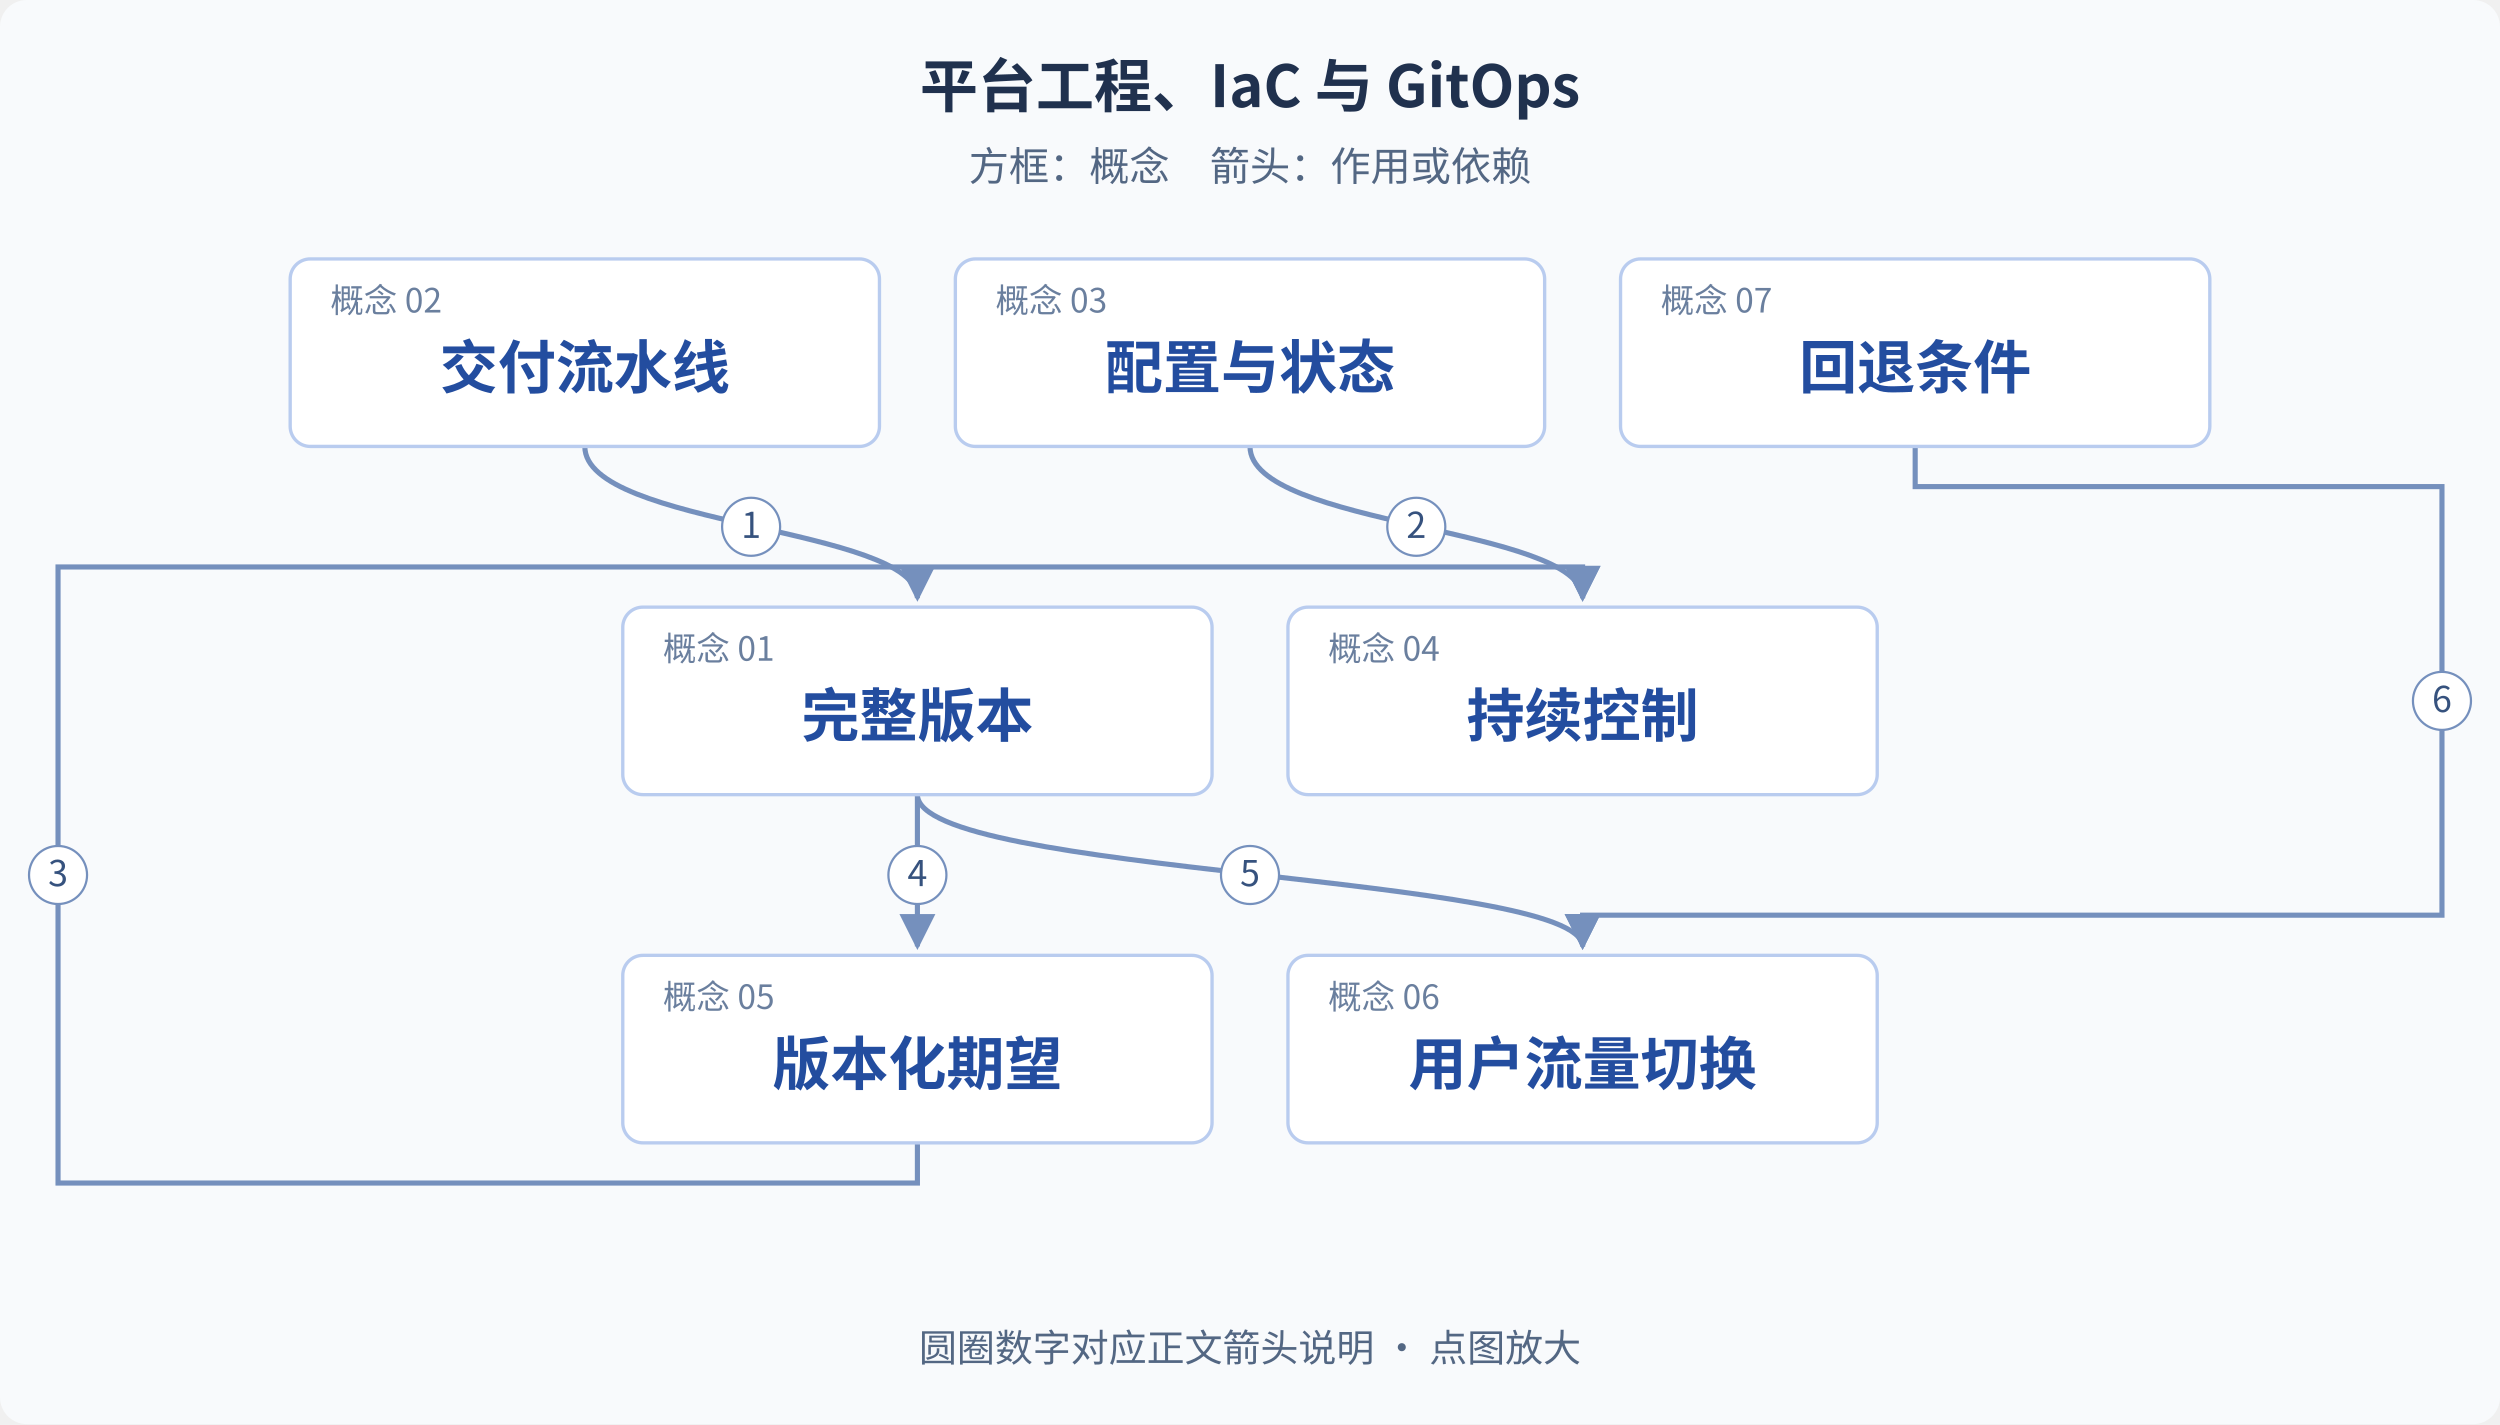
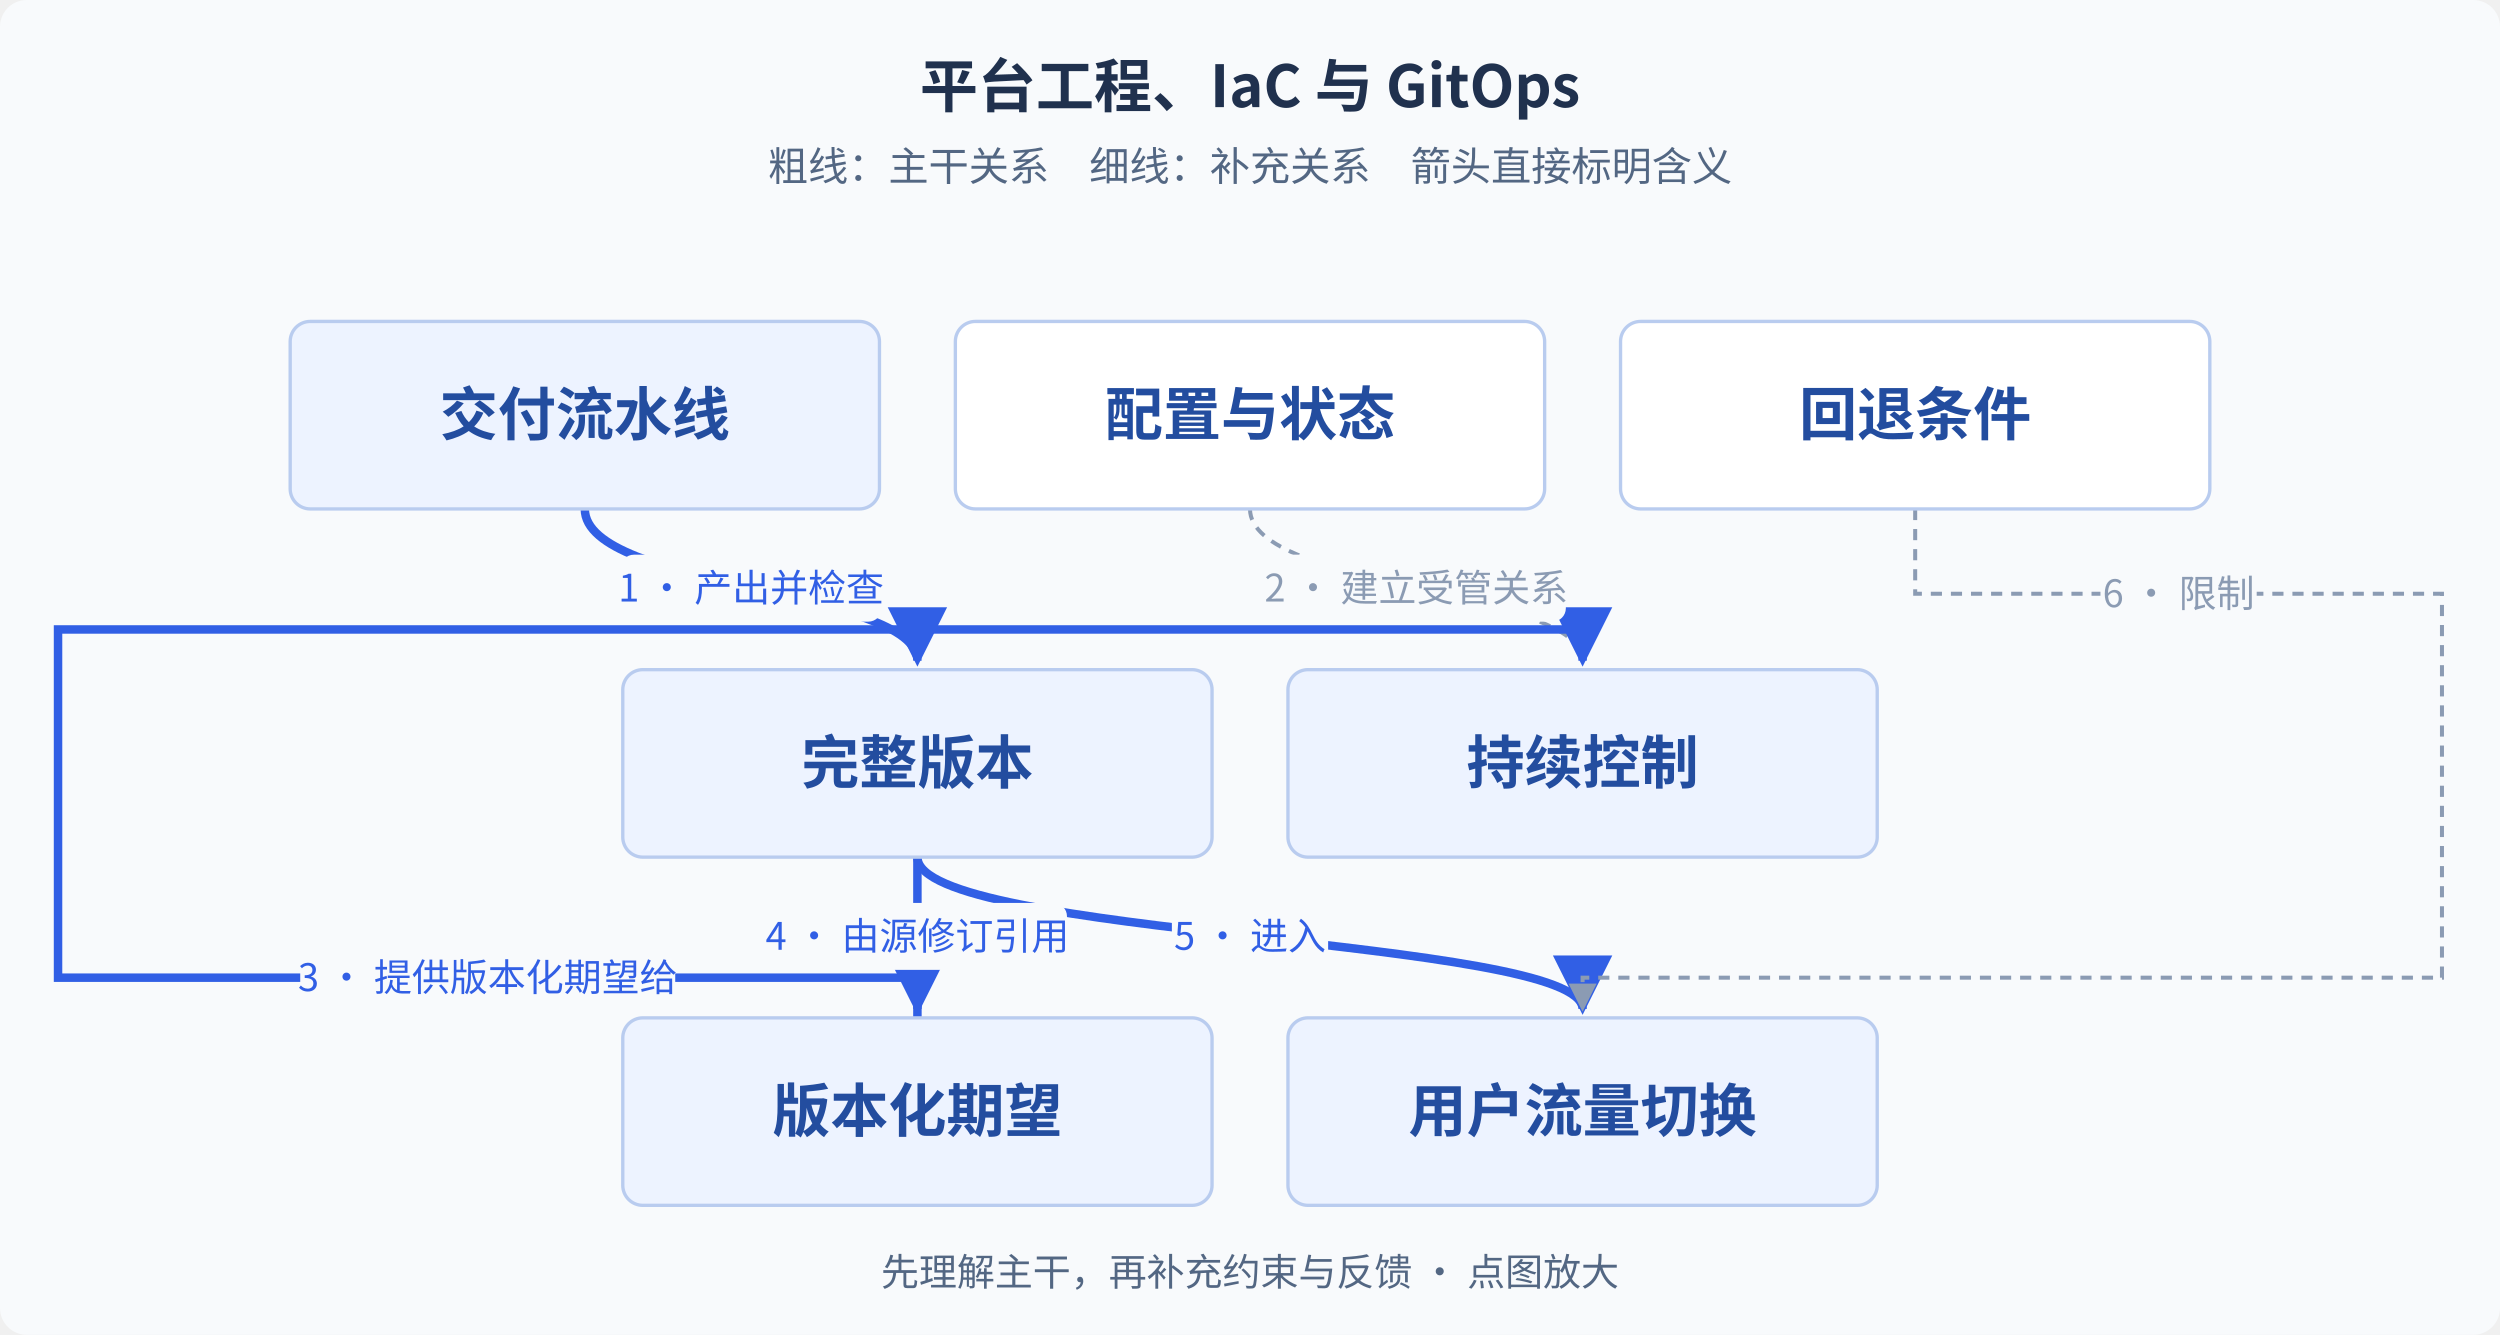
- <svg xmlns="http://www.w3.org/2000/svg" viewBox="0 0 1120 638" role="img" aria-labelledby="title desc">
+ <svg xmlns="http://www.w3.org/2000/svg" viewBox="0 0 1120 598" role="img" aria-labelledby="title desc">
  <defs>
-     <marker id="arrow" viewBox="0 0 10 10" refX="9" refY="5" markerWidth="7" markerHeight="7" orient="auto-start-reverse">
-       <path d="M0 0L10 5L0 10Z" fill="#7590bd" />
+     <marker id="arrow-main" viewBox="0 0 10 10" refX="9" refY="5" markerWidth="7" markerHeight="7" orient="auto-start-reverse">
+       <path d="M0 0L10 5L0 10Z" fill="#315fe5" />
+     </marker>
+     <marker id="arrow-other" viewBox="0 0 10 10" refX="9" refY="5" markerWidth="7" markerHeight="7" orient="auto-start-reverse">
+       <path d="M0 0L10 5L0 10Z" fill="#8b9bb3" />
    </marker>
  </defs>
-   <rect width="1120" height="638" rx="12" fill="#f8fafc" />
+   <rect width="1120" height="598" rx="12" fill="#f8fafc" />
  <g font-family="PingFang SC,Microsoft YaHei,Noto Sans CJK SC,sans-serif">
    <text x="560" y="48" text-anchor="middle" font-size="26" font-weight="650" fill="#20314e">平台工程、IaC 与 GitOps</text>
-     <text x="560" y="81" text-anchor="middle" font-size="18" fill="#536783">方框：概念　箭头：作用或依赖</text>
-     <path data-edge="ci-cd artifact-contract" d="M262.0 200 C262.0 236.0 411.0 236.0 411.0 268" fill="none" stroke="#7590bd" stroke-width="2.3" marker-end="url(#arrow)" />
-     <g>
-       <circle cx="336.5" cy="236.0" r="13" fill="#fff" stroke="#7590bd" />
-       <text x="336.5" y="241.0" text-anchor="middle" fill="#36527e" font-size="16">1</text>
+     <text x="560" y="81" text-anchor="middle" font-size="18" fill="#536783">粗线：主干关系　细线：补充关系　箭头直接标明含义</text>
+     <path data-edge="ci-cd artifact-contract" data-emphasis="main" d="M262.0 228 C262.0 264.0 411.0 264.0 411.0 296" fill="none" stroke="#315fe5" stroke-width="3.8" marker-end="url(#arrow-main)" />
+     <path data-edge="iac controller-api" data-emphasis="other" d="M560.0 228 C560.0 264.0 709.0 264.0 709.0 296" fill="none" stroke="#8b9bb3" stroke-width="1.8" stroke-dasharray="5 4" marker-end="url(#arrow-other)" />
+     <path data-edge="gitops controller-api" data-emphasis="main" d="M411.0 456 V438 H26 V282 H709.0 V296" fill="none" stroke="#315fe5" stroke-width="3.8" marker-end="url(#arrow-main)" />
+     <path data-edge="artifact-contract gitops" data-emphasis="main" d="M411.0 384 C411.0 420.0 411.0 420.0 411.0 452" fill="none" stroke="#315fe5" stroke-width="3.8" marker-end="url(#arrow-main)" />
+     <path data-edge="artifact-contract release-strategy" data-emphasis="main" d="M411.0 384 C411.0 420.0 709.0 420.0 709.0 452" fill="none" stroke="#315fe5" stroke-width="3.8" marker-end="url(#arrow-main)" />
+     <path data-edge="rollback-compatibility release-strategy" data-emphasis="other" d="M858.0 228 V266 H1094 V438 H709.0 V452" fill="none" stroke="#8b9bb3" stroke-width="1.8" stroke-dasharray="5 4" marker-end="url(#arrow-other)" />
+     <g data-relation-label="1">
+       <rect x="278.0" y="248.5" width="117" height="30" rx="6" fill="#f8fafc" />
+       <text x="336.5" y="269.5" text-anchor="middle" fill="#315fe5" font-size="17">1 · 产出并检查</text>
    </g>
-     <path data-edge="iac controller-api" d="M560.0 200 C560.0 236.0 709.0 236.0 709.0 268" fill="none" stroke="#7590bd" stroke-width="2.3" marker-end="url(#arrow)" />
-     <g>
-       <circle cx="634.5" cy="236.0" r="13" fill="#fff" stroke="#7590bd" />
-       <text x="634.5" y="241.0" text-anchor="middle" fill="#36527e" font-size="16">2</text>
+     <g data-relation-label="2">
+       <rect x="567.5" y="248.5" width="134" height="30" rx="6" fill="#f8fafc" />
+       <text x="634.5" y="269.5" text-anchor="middle" fill="#8b9bb3" font-size="17">2 · 建立受管关系</text>
    </g>
-     <path data-edge="gitops controller-api" d="M411.0 512 V530 H26 V254 H709.0 V268" fill="none" stroke="#7590bd" stroke-width="2.3" marker-end="url(#arrow)" />
-     <g>
-       <circle cx="26" cy="392.0" r="13" fill="#fff" stroke="#7590bd" />
-       <text x="26" y="397.0" text-anchor="middle" fill="#36527e" font-size="16">3</text>
+     <g data-relation-label="3">
+       <rect x="134.5" y="423" width="168" height="30" rx="6" fill="#f8fafc" />
+       <text x="218.5" y="444" text-anchor="middle" fill="#315fe5" font-size="17">3 · 提供版本化期望给</text>
    </g>
-     <path data-edge="artifact-contract gitops" d="M411.0 356 C411.0 392.0 411.0 392.0 411.0 424" fill="none" stroke="#7590bd" stroke-width="2.3" marker-end="url(#arrow)" />
-     <g>
-       <circle cx="411.0" cy="392.0" r="13" fill="#fff" stroke="#7590bd" />
-       <text x="411.0" y="397.0" text-anchor="middle" fill="#36527e" font-size="16">4</text>
+     <g data-relation-label="4">
+       <rect x="344.0" y="404.5" width="134" height="30" rx="6" fill="#f8fafc" />
+       <text x="411.0" y="425.5" text-anchor="middle" fill="#315fe5" font-size="17">4 · 由源修订引用</text>
    </g>
-     <path data-edge="artifact-contract release-strategy" d="M411.0 356 C411.0 392.0 709.0 392.0 709.0 424" fill="none" stroke="#7590bd" stroke-width="2.3" marker-end="url(#arrow)" />
-     <g>
-       <circle cx="560.0" cy="392.0" r="13" fill="#fff" stroke="#7590bd" />
-       <text x="560.0" y="397.0" text-anchor="middle" fill="#36527e" font-size="16">5</text>
+     <g data-relation-label="5">
+       <rect x="525.0" y="404.5" width="70" height="30" rx="6" fill="#f8fafc" />
+       <text x="560.0" y="425.5" text-anchor="middle" fill="#315fe5" font-size="17">5 · 进入</text>
    </g>
-     <path data-edge="rollback-compatibility release-strategy" d="M858.0 200 V218 H1094 V410 H709.0 V424" fill="none" stroke="#7590bd" stroke-width="2.3" marker-end="url(#arrow)" />
-     <g>
-       <circle cx="1094" cy="314.0" r="13" fill="#fff" stroke="#7590bd" />
-       <text x="1094" y="319.0" text-anchor="middle" fill="#36527e" font-size="16">6</text>
+     <g data-relation-label="6">
+       <rect x="941.0" y="251" width="70" height="30" rx="6" fill="#f8fafc" />
+       <text x="976.0" y="272" text-anchor="middle" fill="#8b9bb3" font-size="17">6 · 限制</text>
    </g>
    <g data-concept="artifact-contract">
-       <rect x="279.0" y="272" width="264" height="84" rx="9" fill="#fff" stroke="#b9ccef" stroke-width="1.5" />
-       <text x="297.0" y="296" fill="#6a7f9e" font-size="15">概念 01</text>
-       <text x="411.0" y="330" text-anchor="middle" fill="#234d9f" font-size="26" font-weight="600">完整版本</text>
+       <rect x="279.0" y="300" width="264" height="84" rx="9" fill="#edf3ff" stroke="#b9ccef" stroke-width="1.5" />
+       <text x="411.0" y="351" text-anchor="middle" fill="#234d9f" font-size="26" font-weight="600">完整版本</text>
    </g>
    <g data-concept="ci-cd">
-       <rect x="130.0" y="116" width="264" height="84" rx="9" fill="#fff" stroke="#b9ccef" stroke-width="1.5" />
-       <text x="148.0" y="140" fill="#6a7f9e" font-size="15">概念 02</text>
-       <text x="262.0" y="174" text-anchor="middle" fill="#234d9f" font-size="26" font-weight="600">交付流水线</text>
+       <rect x="130.0" y="144" width="264" height="84" rx="9" fill="#edf3ff" stroke="#b9ccef" stroke-width="1.5" />
+       <text x="262.0" y="195" text-anchor="middle" fill="#234d9f" font-size="26" font-weight="600">交付流水线</text>
    </g>
    <g data-concept="iac">
-       <rect x="428.0" y="116" width="264" height="84" rx="9" fill="#fff" stroke="#b9ccef" stroke-width="1.5" />
-       <text x="446.0" y="140" fill="#6a7f9e" font-size="15">概念 03</text>
-       <text x="560.0" y="174" text-anchor="middle" fill="#234d9f" font-size="26" font-weight="600">配置与状态</text>
+       <rect x="428.0" y="144" width="264" height="84" rx="9" fill="#fff" stroke="#b9ccef" stroke-width="1.5" />
+       <text x="560.0" y="195" text-anchor="middle" fill="#234d9f" font-size="26" font-weight="600">配置与状态</text>
    </g>
    <g data-concept="controller-api">
-       <rect x="577.0" y="272" width="264" height="84" rx="9" fill="#fff" stroke="#b9ccef" stroke-width="1.5" />
-       <text x="595.0" y="296" fill="#6a7f9e" font-size="15">概念 04</text>
-       <text x="709.0" y="330" text-anchor="middle" fill="#234d9f" font-size="26" font-weight="600">持续控制</text>
+       <rect x="577.0" y="300" width="264" height="84" rx="9" fill="#edf3ff" stroke="#b9ccef" stroke-width="1.5" />
+       <text x="709.0" y="351" text-anchor="middle" fill="#234d9f" font-size="26" font-weight="600">持续控制</text>
    </g>
    <g data-concept="gitops">
-       <rect x="279.0" y="428" width="264" height="84" rx="9" fill="#fff" stroke="#b9ccef" stroke-width="1.5" />
-       <text x="297.0" y="452" fill="#6a7f9e" font-size="15">概念 05</text>
-       <text x="411.0" y="486" text-anchor="middle" fill="#234d9f" font-size="26" font-weight="600">版本化期望</text>
+       <rect x="279.0" y="456" width="264" height="84" rx="9" fill="#edf3ff" stroke="#b9ccef" stroke-width="1.5" />
+       <text x="411.0" y="507" text-anchor="middle" fill="#234d9f" font-size="26" font-weight="600">版本化期望</text>
    </g>
    <g data-concept="release-strategy">
-       <rect x="577.0" y="428" width="264" height="84" rx="9" fill="#fff" stroke="#b9ccef" stroke-width="1.5" />
-       <text x="595.0" y="452" fill="#6a7f9e" font-size="15">概念 06</text>
-       <text x="709.0" y="486" text-anchor="middle" fill="#234d9f" font-size="26" font-weight="600">用户流量切换</text>
+       <rect x="577.0" y="456" width="264" height="84" rx="9" fill="#edf3ff" stroke="#b9ccef" stroke-width="1.5" />
+       <text x="709.0" y="507" text-anchor="middle" fill="#234d9f" font-size="26" font-weight="600">用户流量切换</text>
    </g>
    <g data-concept="rollback-compatibility">
-       <rect x="726.0" y="116" width="264" height="84" rx="9" fill="#fff" stroke="#b9ccef" stroke-width="1.5" />
-       <text x="744.0" y="140" fill="#6a7f9e" font-size="15">概念 07</text>
-       <text x="858.0" y="174" text-anchor="middle" fill="#234d9f" font-size="26" font-weight="600">回退条件</text>
+       <rect x="726.0" y="144" width="264" height="84" rx="9" fill="#fff" stroke="#b9ccef" stroke-width="1.5" />
+       <text x="858.0" y="195" text-anchor="middle" fill="#234d9f" font-size="26" font-weight="600">回退条件</text>
    </g>
-     <text x="560" y="610" text-anchor="middle" fill="#536783" font-size="17">圆圈数字对应正文箭头说明 · 点图放大</text>
+     <text x="560" y="576" text-anchor="middle" fill="#536783" font-size="17">先理解主干，再补充约束与反馈 · 点图放大</text>
  </g>
</svg>
